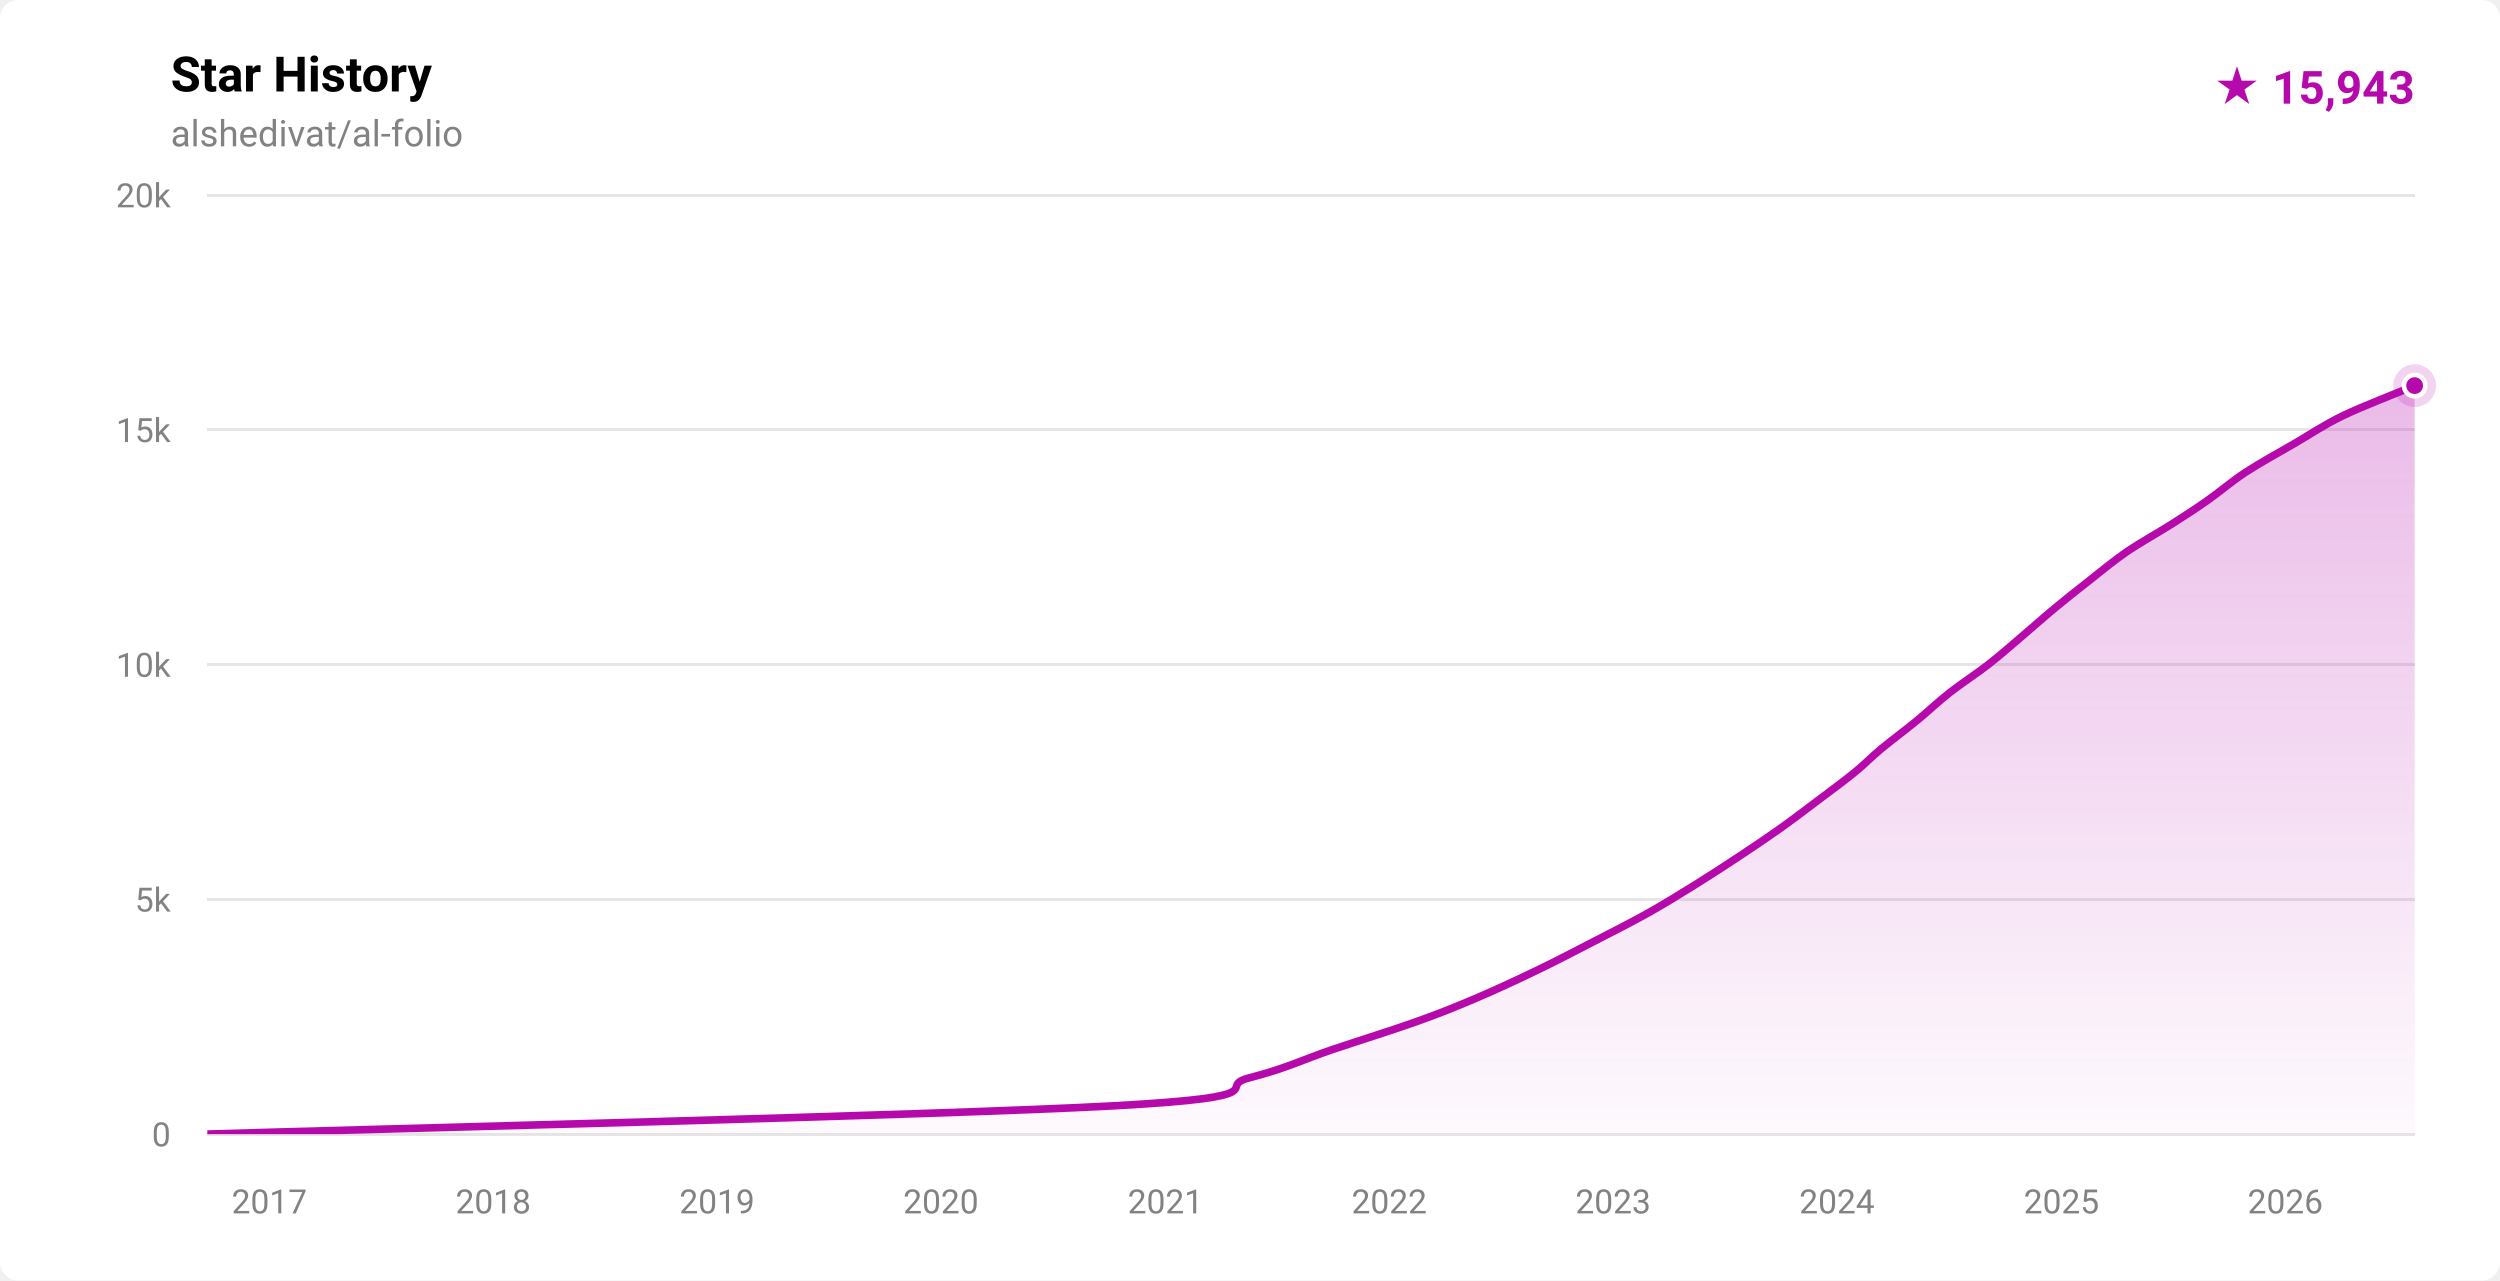
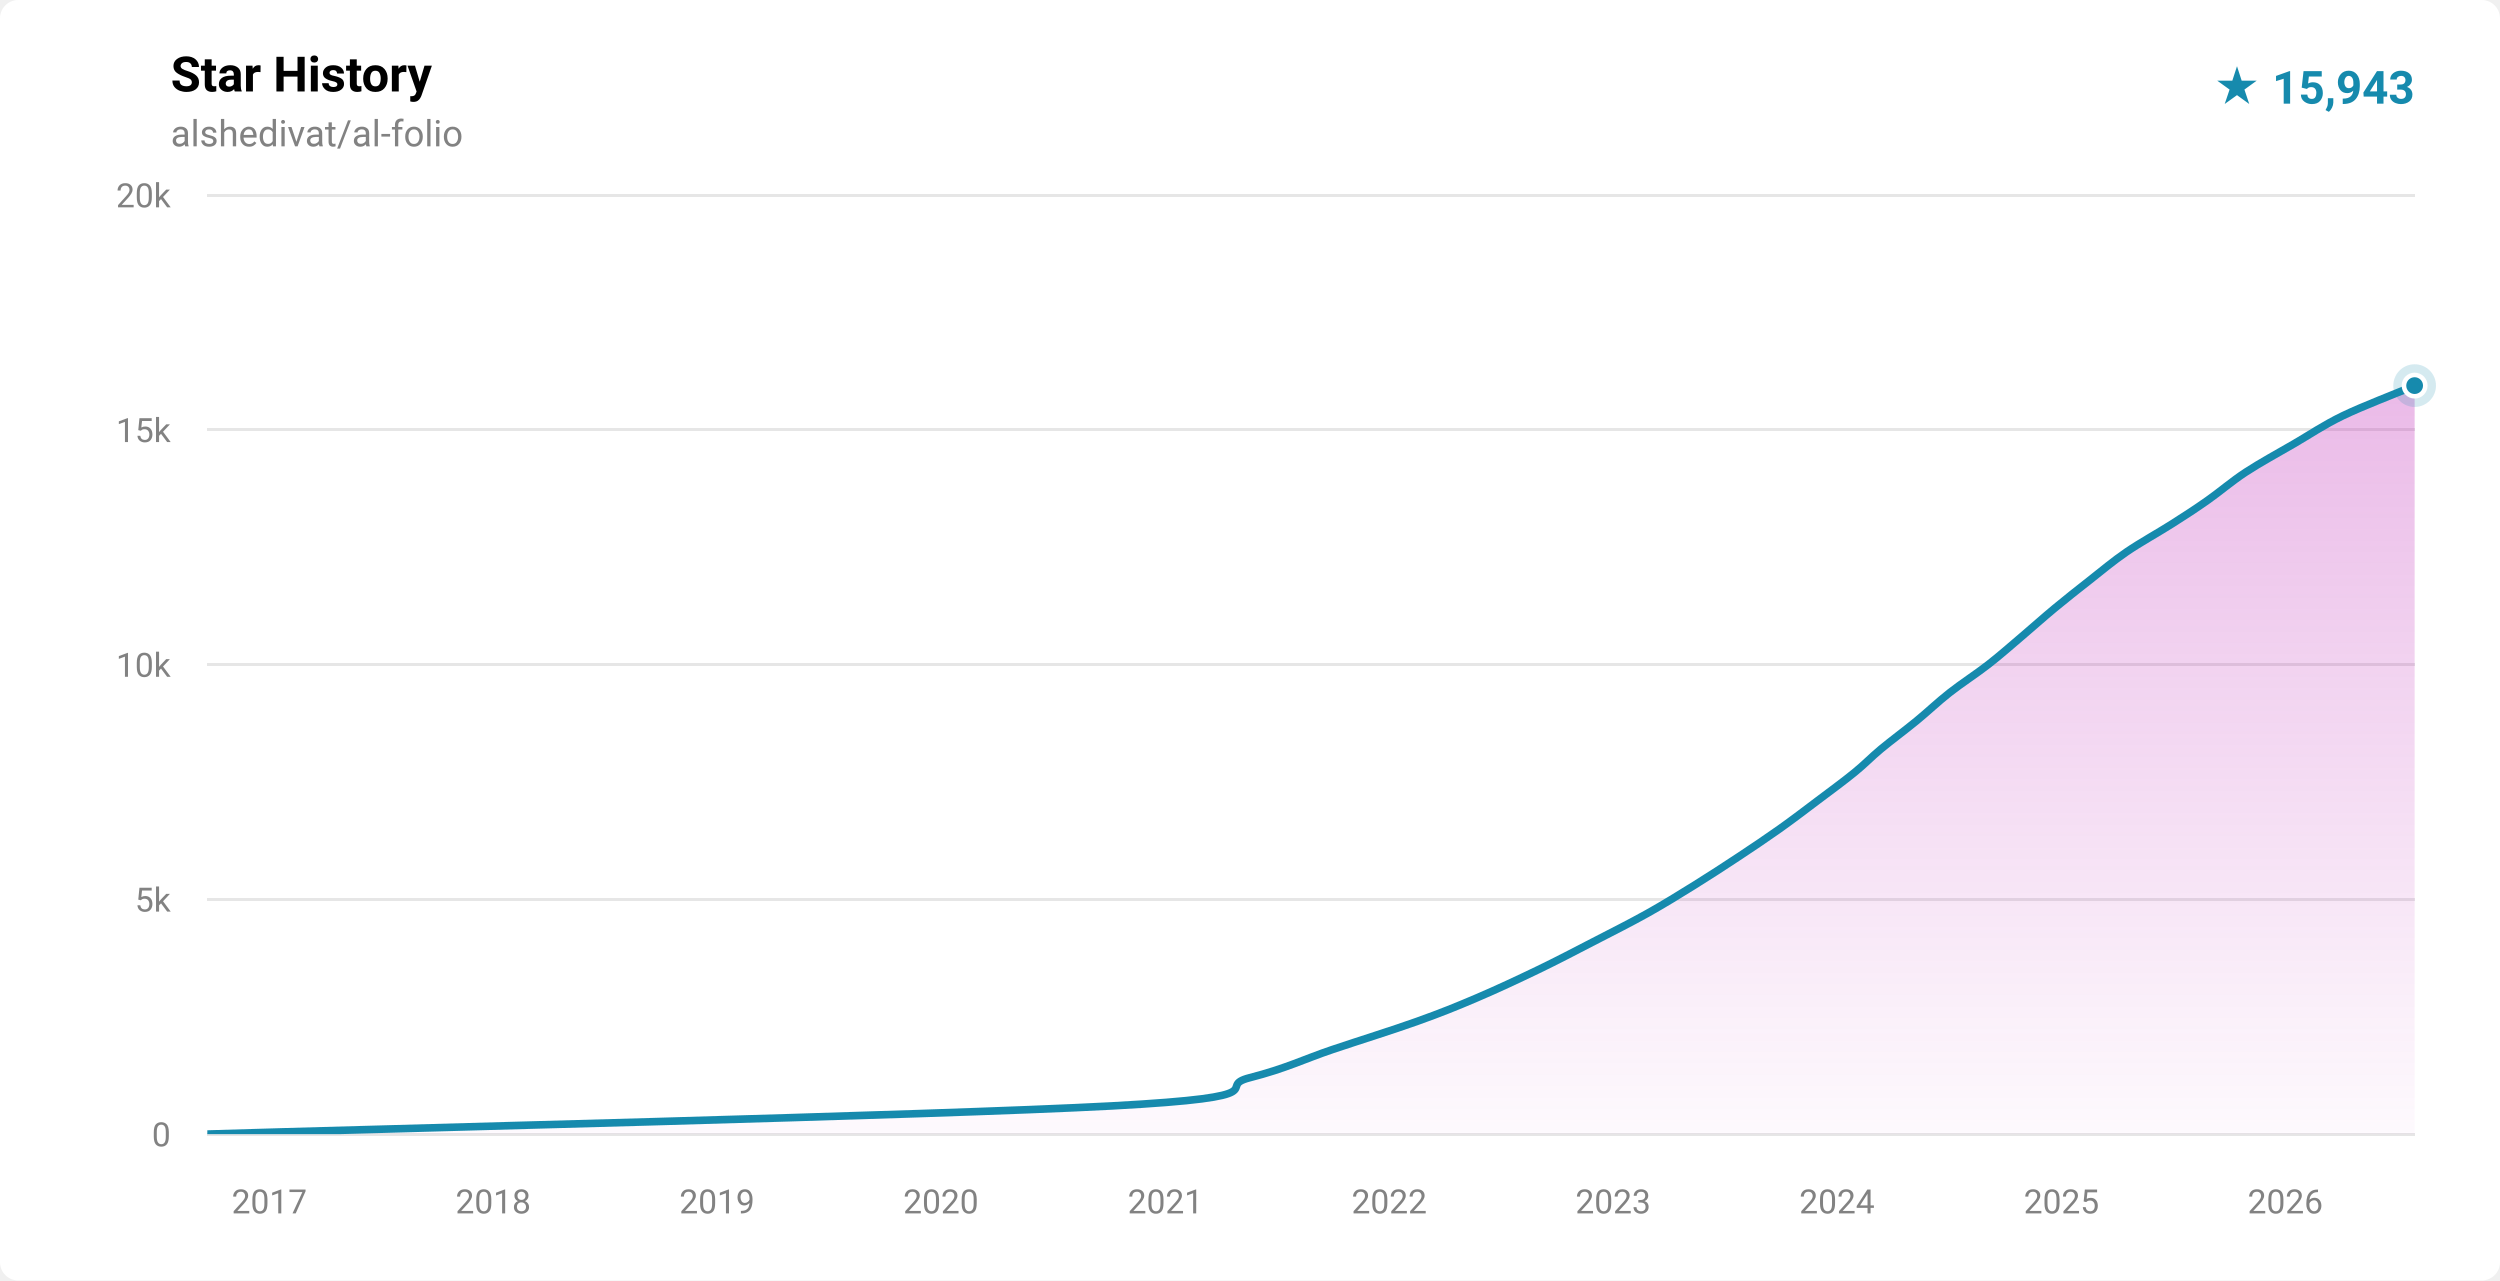
<svg xmlns="http://www.w3.org/2000/svg" width="820" height="420" viewBox="0 0 820 420" role="img" aria-label="Star history for alshedivat/al-folio: 15943 stars">
  <defs>
    <linearGradient id="fill-light" x1="0" y1="0" x2="0" y2="1">
      <stop offset="0%" stop-color="rgba(181,9,172,0.28)" />
      <stop offset="100%" stop-color="rgba(181,9,172,0.02)" />
    </linearGradient>
    <clipPath id="plot-light">
      <rect x="68" y="64" width="724" height="308" />
    </clipPath>
  </defs>
  <style>
    .ttl { font: 600 16px -apple-system,BlinkMacSystemFont,'Segoe UI',Roboto,'Helvetica Neue',Arial,sans-serif; fill: #000000; }
    .sub { font: 400 12px -apple-system,BlinkMacSystemFont,'Segoe UI',Roboto,'Helvetica Neue',Arial,sans-serif; fill: #828282; }
    .ax  { font: 400 11px -apple-system,BlinkMacSystemFont,'Segoe UI',Roboto,'Helvetica Neue',Arial,sans-serif; fill: #828282; }
-     .tot { font: 700 15px -apple-system,BlinkMacSystemFont,'Segoe UI',Roboto,'Helvetica Neue',Arial,sans-serif; fill: #b509ac; }
+     .tot { font: 700 15px -apple-system,BlinkMacSystemFont,'Segoe UI',Roboto,'Helvetica Neue',Arial,sans-serif; fill: #168aad; }
  </style>
  <rect width="820" height="420" fill="#ffffff" rx="6" />
  <text x="56" y="30" class="ttl">Star History</text>
  <text x="56" y="48" class="sub">alshedivat/al-folio</text>
  <text x="792" y="34" text-anchor="end" class="tot">★ 15,943</text>
  <g stroke="rgba(0,0,0,0.10)" stroke-width="1" shape-rendering="crispEdges">
    <line x1="68" y1="372.00" x2="792" y2="372.00" />
    <line x1="68" y1="295.00" x2="792" y2="295.00" />
    <line x1="68" y1="218.00" x2="792" y2="218.00" />
    <line x1="68" y1="141.00" x2="792" y2="141.00" />
    <line x1="68" y1="64.00" x2="792" y2="64.00" />
  </g>
  <g>
    <text x="56" y="376.00" text-anchor="end" class="ax">0</text>
    <text x="56" y="299.00" text-anchor="end" class="ax">5k</text>
    <text x="56" y="222.00" text-anchor="end" class="ax">10k</text>
    <text x="56" y="145.00" text-anchor="end" class="ax">15k</text>
    <text x="56" y="68.00" text-anchor="end" class="ax">20k</text>
  </g>
  <g>
    <text x="88.34" y="398" text-anchor="middle" class="ax">2017</text>
    <text x="161.77" y="398" text-anchor="middle" class="ax">2018</text>
    <text x="235.19" y="398" text-anchor="middle" class="ax">2019</text>
    <text x="308.62" y="398" text-anchor="middle" class="ax">2020</text>
    <text x="382.25" y="398" text-anchor="middle" class="ax">2021</text>
    <text x="455.67" y="398" text-anchor="middle" class="ax">2022</text>
    <text x="529.10" y="398" text-anchor="middle" class="ax">2023</text>
    <text x="602.52" y="398" text-anchor="middle" class="ax">2024</text>
    <text x="676.15" y="398" text-anchor="middle" class="ax">2025</text>
    <text x="749.58" y="398" text-anchor="middle" class="ax">2026</text>
  </g>
  <g clip-path="url(#plot-light)">
    <path d="M 68.00,371.98 C 117.46,370.44 307.76,365.82 364.74,362.74 C 421.72,359.66 397.83,356.58 409.88,353.50 C 421.92,350.42 427.86,347.34 437.01,344.26 C 446.16,341.18 456.90,337.85 464.79,335.02 C 472.68,332.20 477.75,330.15 484.36,327.32 C 490.98,324.50 498.10,321.16 504.49,318.08 C 510.88,315.00 516.73,311.92 522.70,308.84 C 528.67,305.76 534.80,302.68 540.31,299.60 C 545.82,296.52 550.78,293.44 555.74,290.36 C 560.70,287.28 565.43,284.20 570.09,281.12 C 574.75,278.04 579.35,274.96 583.69,271.88 C 588.03,268.80 592.05,265.72 596.14,262.64 C 600.23,259.56 604.78,256.23 608.24,253.40 C 611.71,250.58 613.55,248.53 616.94,245.70 C 620.34,242.88 624.86,239.54 628.61,236.46 C 632.37,233.38 635.54,230.30 639.46,227.22 C 643.38,224.14 648.18,221.06 652.14,217.98 C 656.09,214.90 659.55,211.82 663.18,208.74 C 666.82,205.66 670.22,202.58 673.94,199.50 C 677.65,196.42 681.56,193.34 685.49,190.26 C 689.42,187.18 693.01,184.10 697.52,181.02 C 702.02,177.94 708.08,174.61 712.51,171.78 C 716.95,168.96 720.11,166.91 724.13,164.08 C 728.15,161.26 731.95,157.92 736.65,154.84 C 741.36,151.76 747.05,148.68 752.36,145.60 C 757.66,142.52 762.11,139.44 768.47,136.36 C 774.83,133.28 786.60,128.77 790.52,127.12 C 794.44,125.48 791.75,126.59 792.00,126.48 L 792.00,372.00 L 68.00,372.00 Z" fill="url(#fill-light)" />
-     <path d="M 68.00,371.98 C 117.46,370.44 307.76,365.82 364.74,362.74 C 421.72,359.66 397.83,356.58 409.88,353.50 C 421.92,350.42 427.86,347.34 437.01,344.26 C 446.16,341.18 456.90,337.85 464.79,335.02 C 472.68,332.20 477.75,330.15 484.36,327.32 C 490.98,324.50 498.10,321.16 504.49,318.08 C 510.88,315.00 516.73,311.92 522.70,308.84 C 528.67,305.76 534.80,302.68 540.31,299.60 C 545.82,296.52 550.78,293.44 555.74,290.36 C 560.70,287.28 565.43,284.20 570.09,281.12 C 574.75,278.04 579.35,274.96 583.69,271.88 C 588.03,268.80 592.05,265.72 596.14,262.64 C 600.23,259.56 604.78,256.23 608.24,253.40 C 611.71,250.58 613.55,248.53 616.94,245.70 C 620.34,242.88 624.86,239.54 628.61,236.46 C 632.37,233.38 635.54,230.30 639.46,227.22 C 643.38,224.14 648.18,221.06 652.14,217.98 C 656.09,214.90 659.55,211.82 663.18,208.74 C 666.82,205.66 670.22,202.58 673.94,199.50 C 677.65,196.42 681.56,193.34 685.49,190.26 C 689.42,187.18 693.01,184.10 697.52,181.02 C 702.02,177.94 708.08,174.61 712.51,171.78 C 716.95,168.96 720.11,166.91 724.13,164.08 C 728.15,161.26 731.95,157.92 736.65,154.84 C 741.36,151.76 747.05,148.68 752.36,145.60 C 757.66,142.52 762.11,139.44 768.47,136.36 C 774.83,133.28 786.60,128.77 790.52,127.12 C 794.44,125.48 791.75,126.59 792.00,126.48" fill="none" stroke="#b509ac" stroke-width="2.5" stroke-linecap="round" stroke-linejoin="round" />
+     <path d="M 68.00,371.98 C 117.46,370.44 307.76,365.82 364.74,362.74 C 421.72,359.66 397.83,356.58 409.88,353.50 C 421.92,350.42 427.86,347.34 437.01,344.26 C 446.16,341.18 456.90,337.85 464.79,335.02 C 472.68,332.20 477.75,330.15 484.36,327.32 C 490.98,324.50 498.10,321.16 504.49,318.08 C 510.88,315.00 516.73,311.92 522.70,308.84 C 528.67,305.76 534.80,302.68 540.31,299.60 C 545.82,296.52 550.78,293.44 555.74,290.36 C 560.70,287.28 565.43,284.20 570.09,281.12 C 574.75,278.04 579.35,274.96 583.69,271.88 C 588.03,268.80 592.05,265.72 596.14,262.64 C 600.23,259.56 604.78,256.23 608.24,253.40 C 611.71,250.58 613.55,248.53 616.94,245.70 C 620.34,242.88 624.86,239.54 628.61,236.46 C 632.37,233.38 635.54,230.30 639.46,227.22 C 643.38,224.14 648.18,221.06 652.14,217.98 C 656.09,214.90 659.55,211.82 663.18,208.74 C 666.82,205.66 670.22,202.58 673.94,199.50 C 677.65,196.42 681.56,193.34 685.49,190.26 C 689.42,187.18 693.01,184.10 697.52,181.02 C 702.02,177.94 708.08,174.61 712.51,171.78 C 716.95,168.96 720.11,166.91 724.13,164.08 C 728.15,161.26 731.95,157.92 736.65,154.84 C 741.36,151.76 747.05,148.68 752.36,145.60 C 757.66,142.52 762.11,139.44 768.47,136.36 C 774.83,133.28 786.60,128.77 790.52,127.12 C 794.44,125.48 791.75,126.59 792.00,126.48" fill="none" stroke="#168aad" stroke-width="2.5" stroke-linecap="round" stroke-linejoin="round" />
  </g>
-   <circle cx="792.00" cy="126.48" r="7" fill="#b509ac" opacity="0.18" />
-   <circle cx="792.00" cy="126.48" r="3.5" fill="#b509ac" stroke="#ffffff" stroke-width="1.5" />
+   <circle cx="792.00" cy="126.48" r="7" fill="#168aad" opacity="0.18" />
+   <circle cx="792.00" cy="126.48" r="3.5" fill="#168aad" stroke="#ffffff" stroke-width="1.5" />
</svg>
